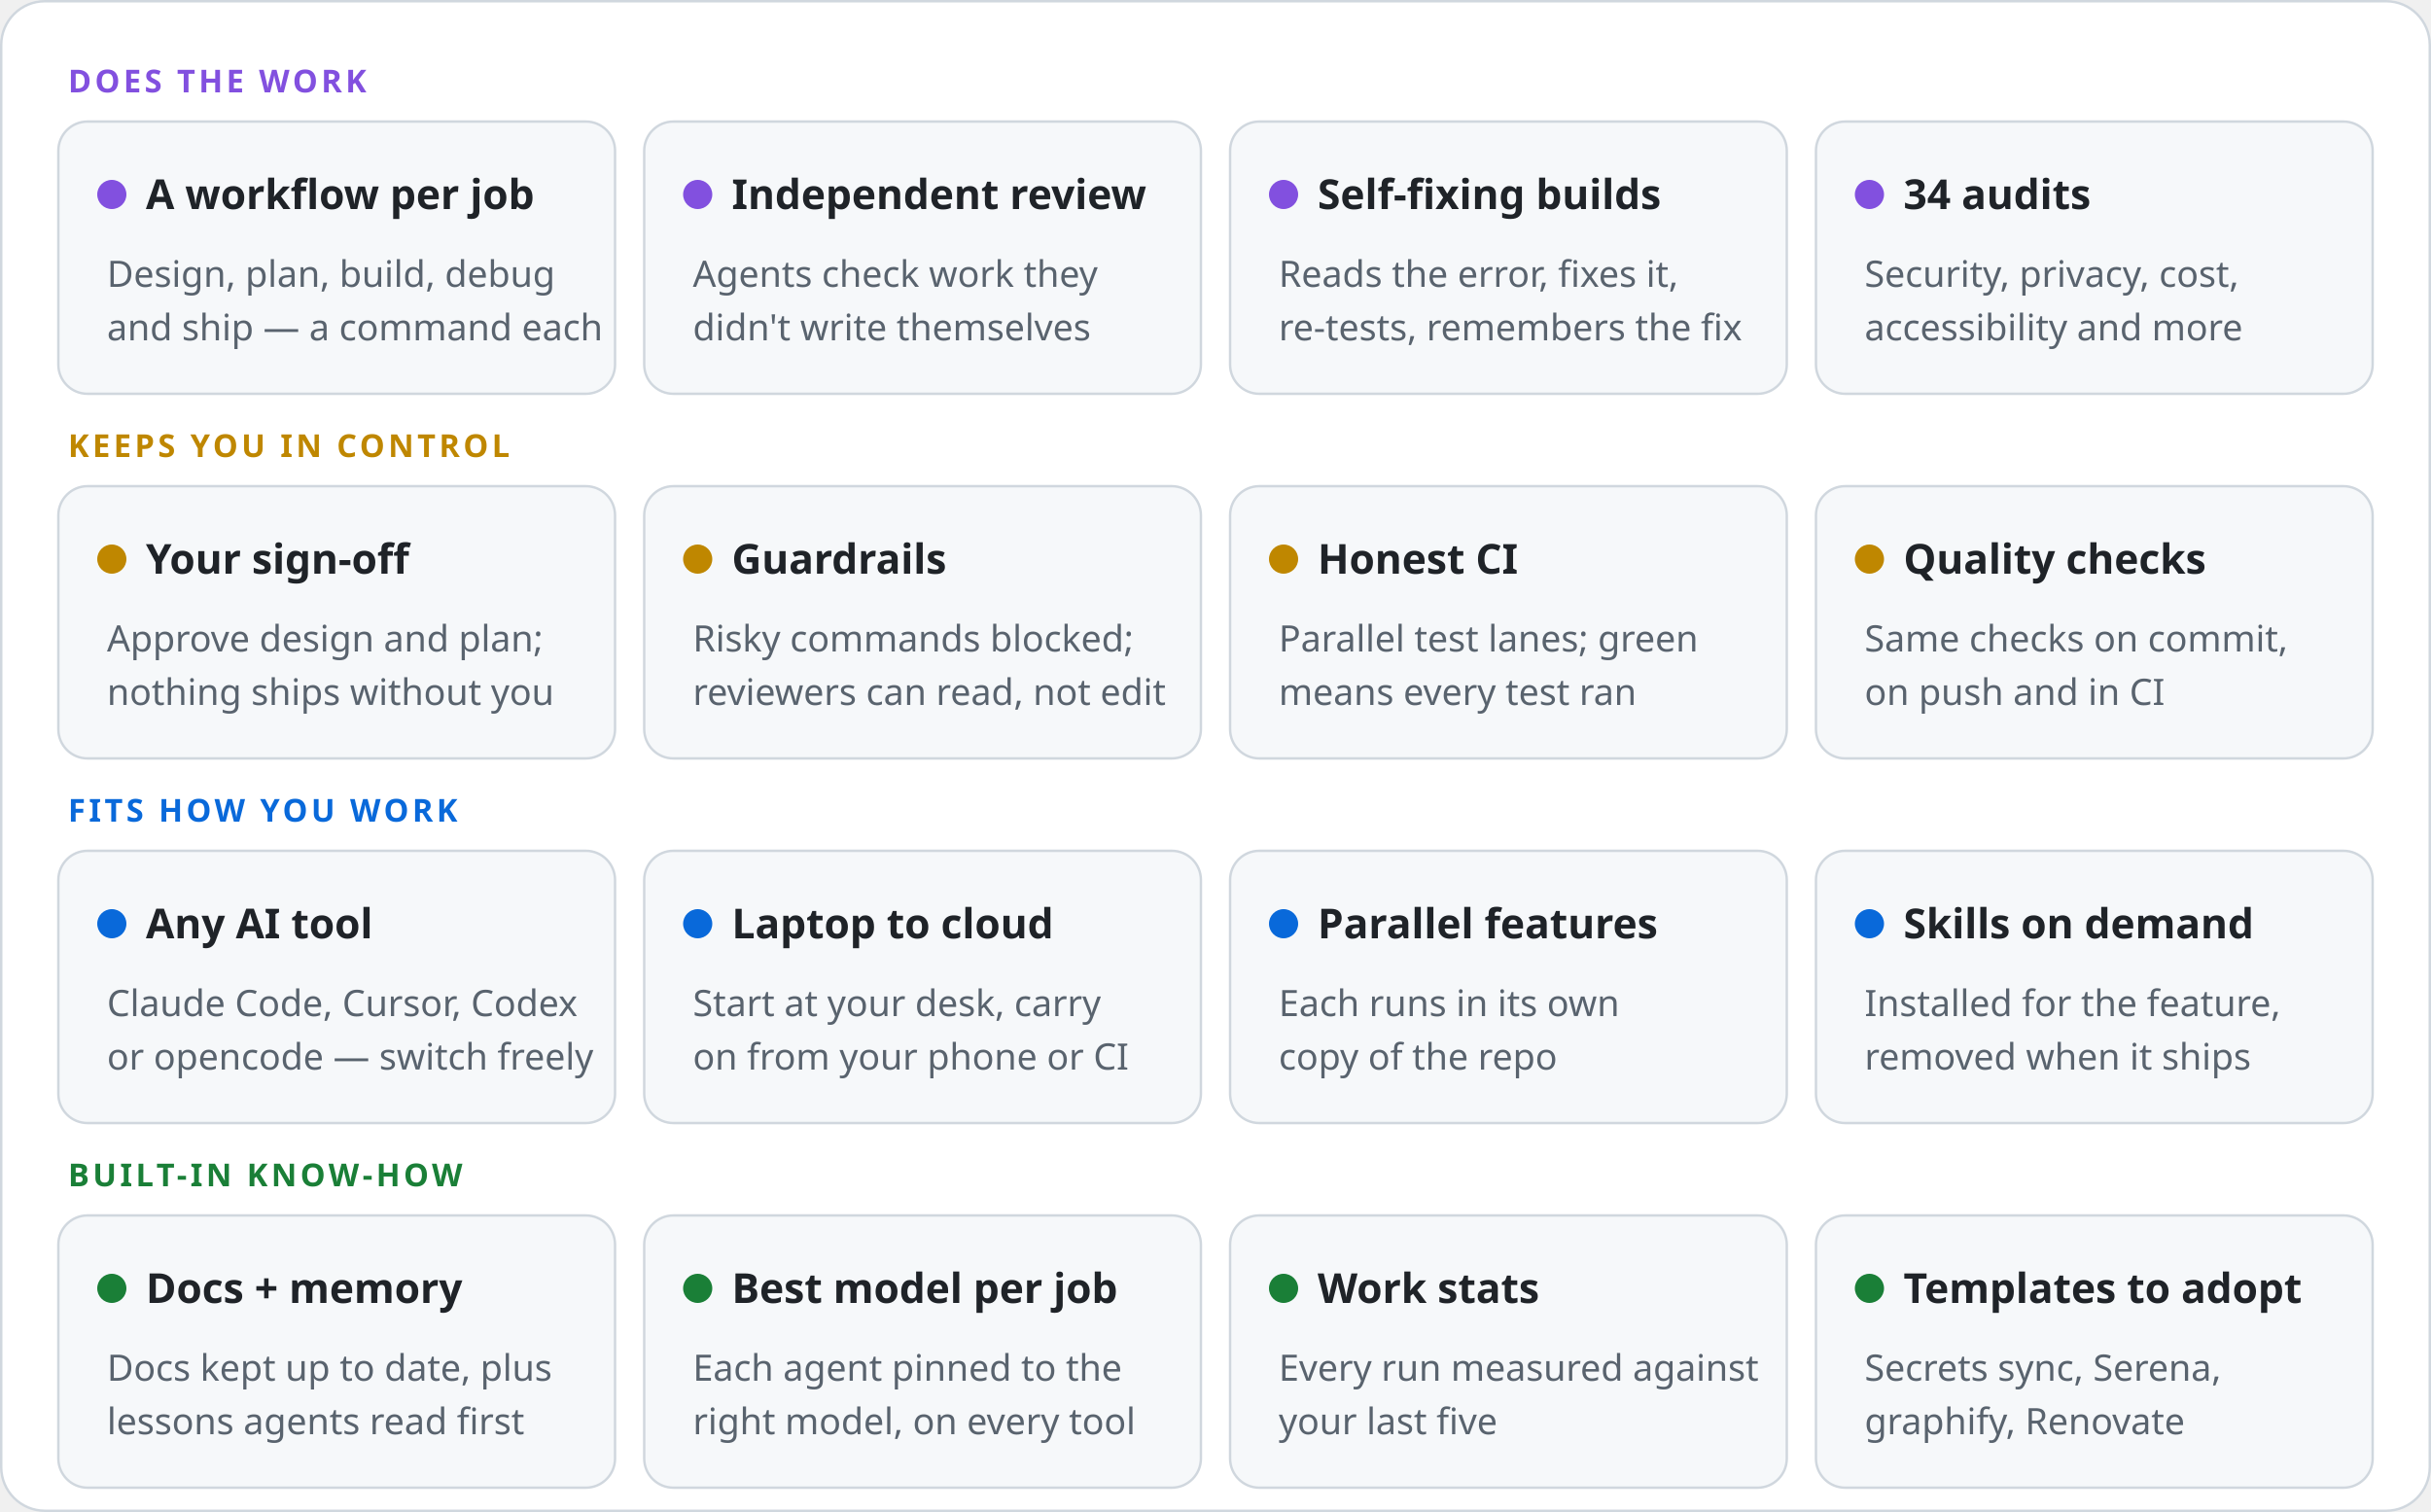
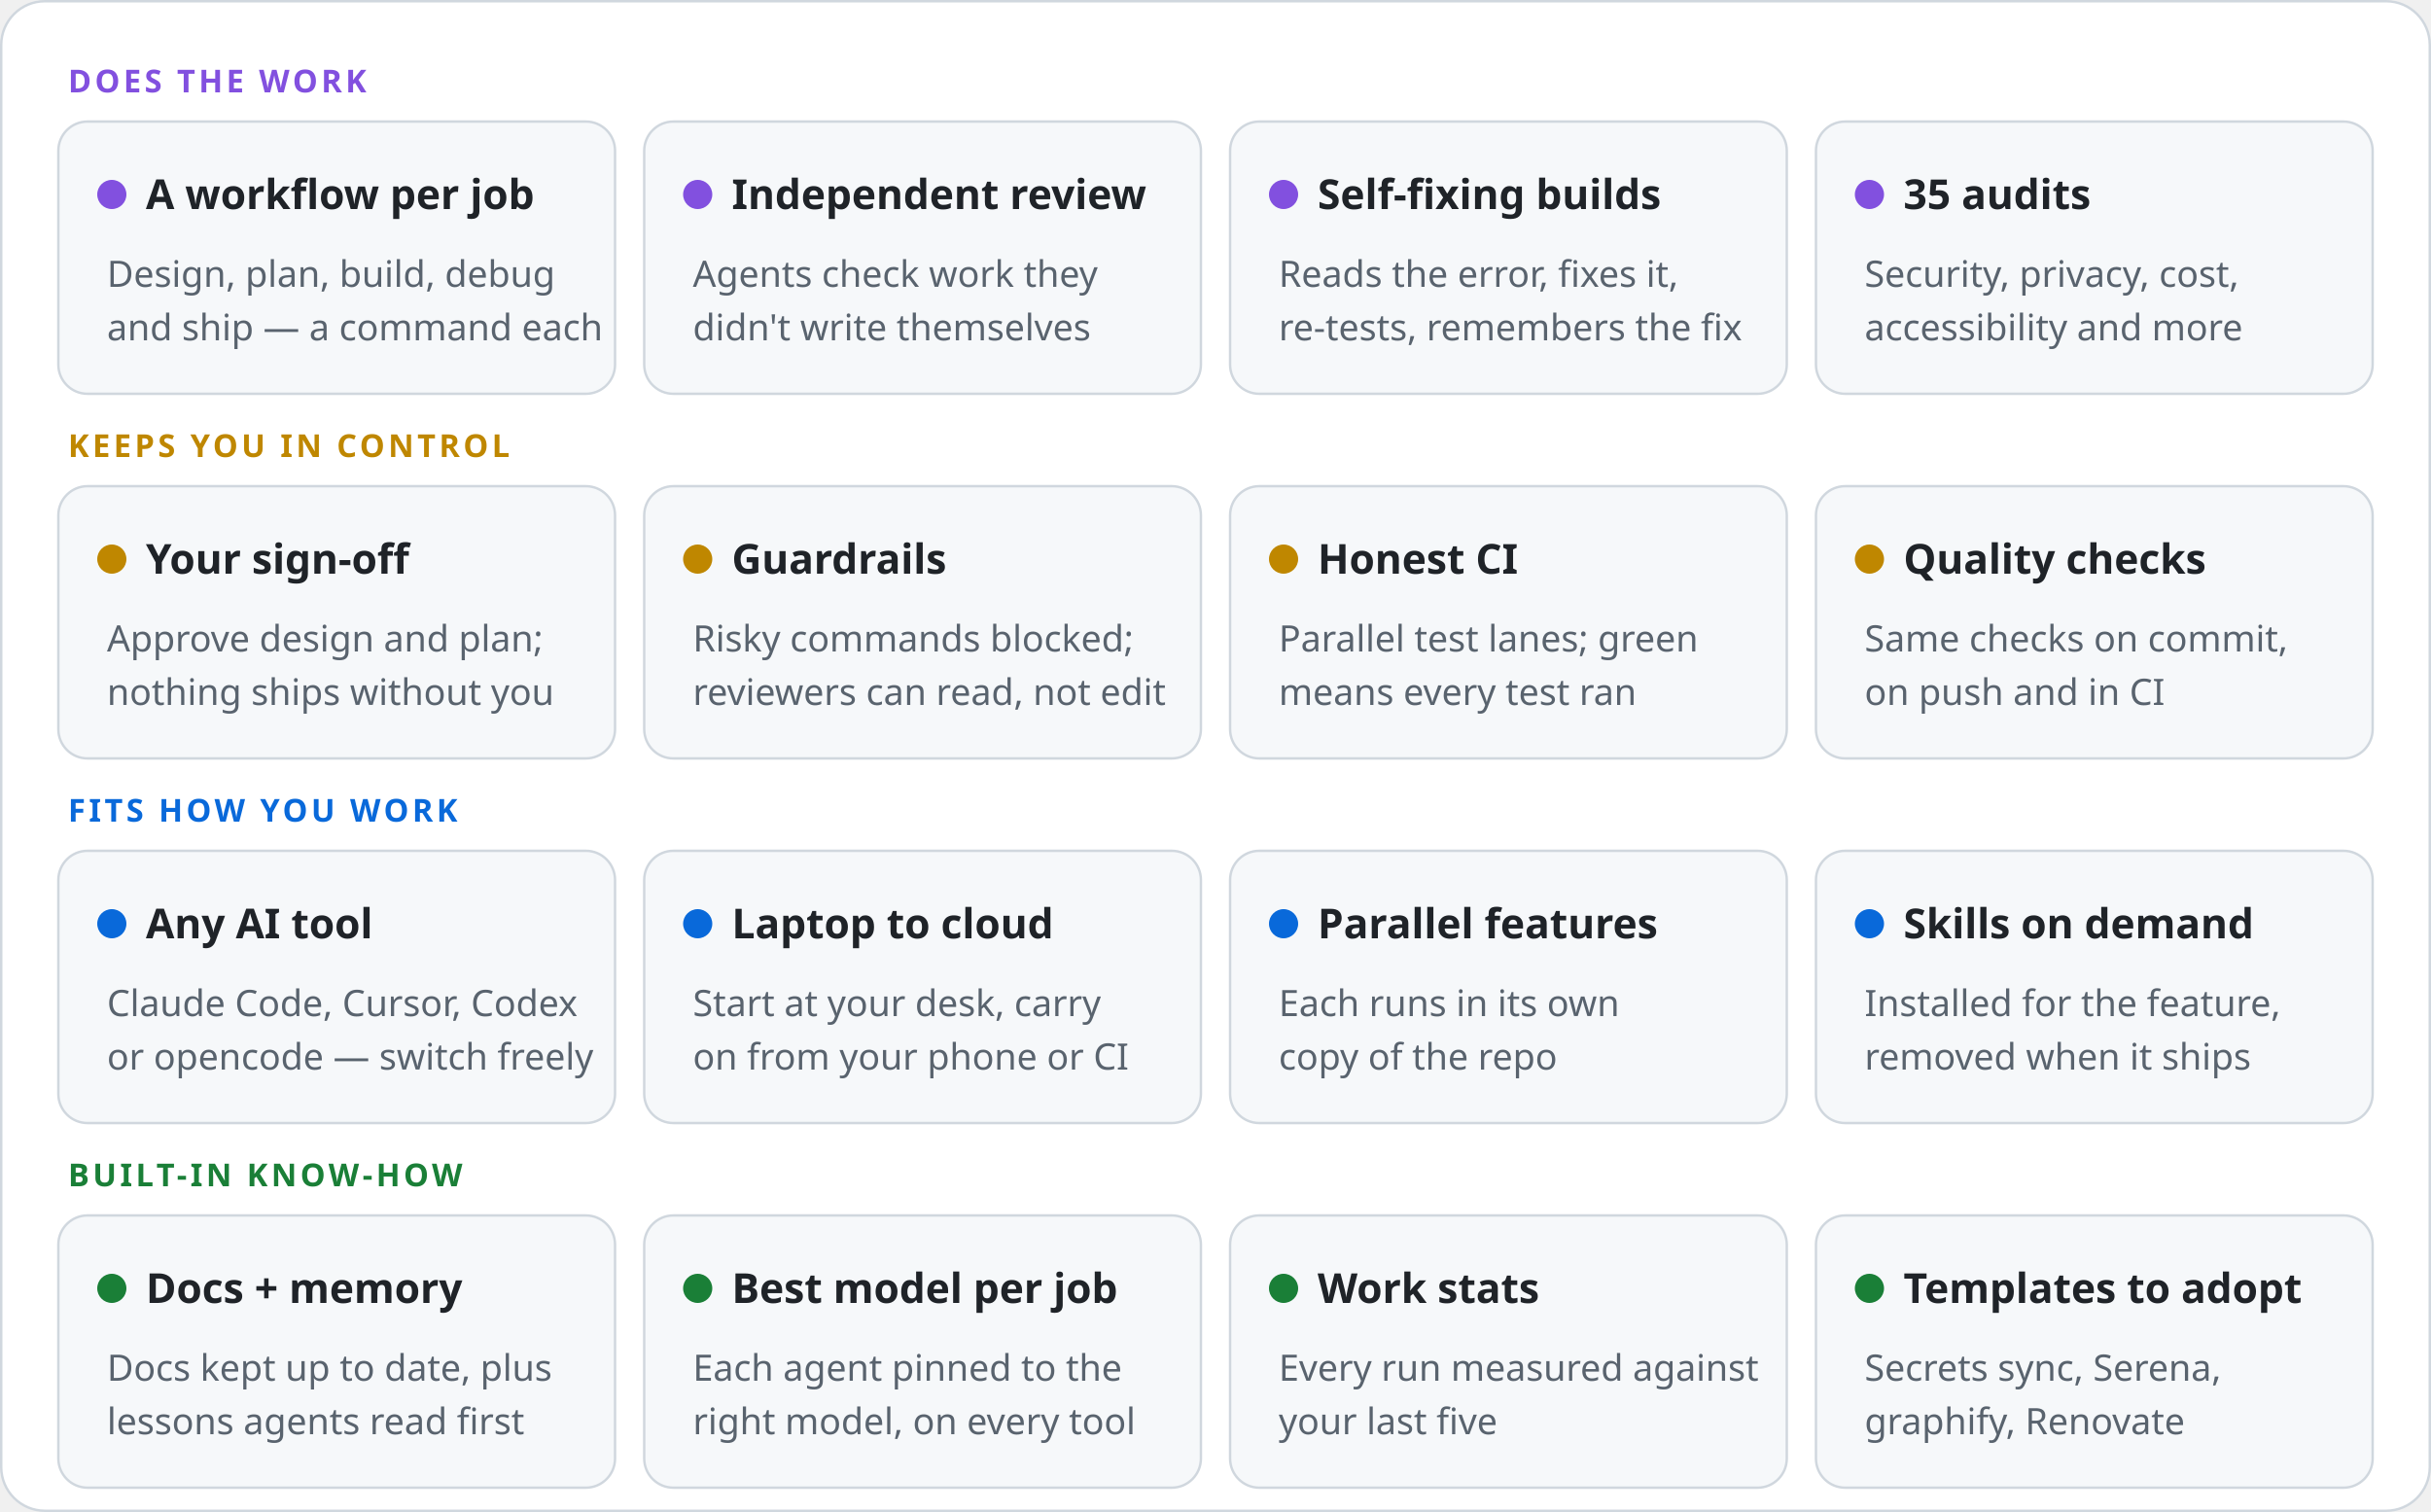
- <svg xmlns="http://www.w3.org/2000/svg" width="1000" height="622" viewBox="0 0 1000 622" role="img" aria-label="What ships with bkit: ready-made workflows, independent review, self-fixing builds, 34 audits, human sign-off, guardrails, honest CI, quality checks, any AI tool, laptop to cloud, parallel features, skills on demand, docs and memory kept current, best model per job, work stats, templates to adopt.">
+ <svg xmlns="http://www.w3.org/2000/svg" width="1000" height="622" viewBox="0 0 1000 622" role="img" aria-label="What ships with bkit: ready-made workflows, independent review, self-fixing builds, 35 audits, human sign-off, guardrails, honest CI, quality checks, any AI tool, laptop to cloud, parallel features, skills on demand, docs and memory kept current, best model per job, work stats, templates to adopt.">
  <rect x="0.5" y="0.5" width="999" height="621" rx="18" fill="#ffffff" stroke="#d0d7de" />
  <text x="28" y="38" font-family="-apple-system, BlinkMacSystemFont, 'Segoe UI', 'Noto Sans', Helvetica, Arial, sans-serif" font-size="13" font-weight="700" fill="#8250df" text-anchor="start" letter-spacing="1.4">DOES THE WORK</text>
  <rect x="24" y="50" width="229" height="112" rx="12" fill="#f6f8fa" stroke="#d0d7de" />
  <circle cx="46" cy="80" r="6" fill="#8250df" />
  <text x="60" y="86" font-family="-apple-system, BlinkMacSystemFont, 'Segoe UI', 'Noto Sans', Helvetica, Arial, sans-serif" font-size="17" font-weight="700" fill="#1f2328" text-anchor="start">A workflow per job</text>
  <text x="44" y="118" font-family="-apple-system, BlinkMacSystemFont, 'Segoe UI', 'Noto Sans', Helvetica, Arial, sans-serif" font-size="15" font-weight="400" fill="#59636e" text-anchor="start">Design, plan, build, debug</text>
  <text x="44" y="140" font-family="-apple-system, BlinkMacSystemFont, 'Segoe UI', 'Noto Sans', Helvetica, Arial, sans-serif" font-size="15" font-weight="400" fill="#59636e" text-anchor="start">and ship — a command each</text>
  <rect x="265" y="50" width="229" height="112" rx="12" fill="#f6f8fa" stroke="#d0d7de" />
  <circle cx="287" cy="80" r="6" fill="#8250df" />
  <text x="301" y="86" font-family="-apple-system, BlinkMacSystemFont, 'Segoe UI', 'Noto Sans', Helvetica, Arial, sans-serif" font-size="17" font-weight="700" fill="#1f2328" text-anchor="start">Independent review</text>
  <text x="285" y="118" font-family="-apple-system, BlinkMacSystemFont, 'Segoe UI', 'Noto Sans', Helvetica, Arial, sans-serif" font-size="15" font-weight="400" fill="#59636e" text-anchor="start">Agents check work they</text>
  <text x="285" y="140" font-family="-apple-system, BlinkMacSystemFont, 'Segoe UI', 'Noto Sans', Helvetica, Arial, sans-serif" font-size="15" font-weight="400" fill="#59636e" text-anchor="start">didn't write themselves</text>
  <rect x="506" y="50" width="229" height="112" rx="12" fill="#f6f8fa" stroke="#d0d7de" />
  <circle cx="528" cy="80" r="6" fill="#8250df" />
  <text x="542" y="86" font-family="-apple-system, BlinkMacSystemFont, 'Segoe UI', 'Noto Sans', Helvetica, Arial, sans-serif" font-size="17" font-weight="700" fill="#1f2328" text-anchor="start">Self-fixing builds</text>
  <text x="526" y="118" font-family="-apple-system, BlinkMacSystemFont, 'Segoe UI', 'Noto Sans', Helvetica, Arial, sans-serif" font-size="15" font-weight="400" fill="#59636e" text-anchor="start">Reads the error, fixes it,</text>
  <text x="526" y="140" font-family="-apple-system, BlinkMacSystemFont, 'Segoe UI', 'Noto Sans', Helvetica, Arial, sans-serif" font-size="15" font-weight="400" fill="#59636e" text-anchor="start">re-tests, remembers the fix</text>
  <rect x="747" y="50" width="229" height="112" rx="12" fill="#f6f8fa" stroke="#d0d7de" />
  <circle cx="769" cy="80" r="6" fill="#8250df" />
-   <text x="783" y="86" font-family="-apple-system, BlinkMacSystemFont, 'Segoe UI', 'Noto Sans', Helvetica, Arial, sans-serif" font-size="17" font-weight="700" fill="#1f2328" text-anchor="start">34 audits</text>
+   <text x="783" y="86" font-family="-apple-system, BlinkMacSystemFont, 'Segoe UI', 'Noto Sans', Helvetica, Arial, sans-serif" font-size="17" font-weight="700" fill="#1f2328" text-anchor="start">35 audits</text>
  <text x="767" y="118" font-family="-apple-system, BlinkMacSystemFont, 'Segoe UI', 'Noto Sans', Helvetica, Arial, sans-serif" font-size="15" font-weight="400" fill="#59636e" text-anchor="start">Security, privacy, cost,</text>
  <text x="767" y="140" font-family="-apple-system, BlinkMacSystemFont, 'Segoe UI', 'Noto Sans', Helvetica, Arial, sans-serif" font-size="15" font-weight="400" fill="#59636e" text-anchor="start">accessibility and more</text>
  <text x="28" y="188" font-family="-apple-system, BlinkMacSystemFont, 'Segoe UI', 'Noto Sans', Helvetica, Arial, sans-serif" font-size="13" font-weight="700" fill="#bf8700" text-anchor="start" letter-spacing="1.4">KEEPS YOU IN CONTROL</text>
  <rect x="24" y="200" width="229" height="112" rx="12" fill="#f6f8fa" stroke="#d0d7de" />
  <circle cx="46" cy="230" r="6" fill="#bf8700" />
  <text x="60" y="236" font-family="-apple-system, BlinkMacSystemFont, 'Segoe UI', 'Noto Sans', Helvetica, Arial, sans-serif" font-size="17" font-weight="700" fill="#1f2328" text-anchor="start">Your sign-off</text>
  <text x="44" y="268" font-family="-apple-system, BlinkMacSystemFont, 'Segoe UI', 'Noto Sans', Helvetica, Arial, sans-serif" font-size="15" font-weight="400" fill="#59636e" text-anchor="start">Approve design and plan;</text>
  <text x="44" y="290" font-family="-apple-system, BlinkMacSystemFont, 'Segoe UI', 'Noto Sans', Helvetica, Arial, sans-serif" font-size="15" font-weight="400" fill="#59636e" text-anchor="start">nothing ships without you</text>
  <rect x="265" y="200" width="229" height="112" rx="12" fill="#f6f8fa" stroke="#d0d7de" />
  <circle cx="287" cy="230" r="6" fill="#bf8700" />
  <text x="301" y="236" font-family="-apple-system, BlinkMacSystemFont, 'Segoe UI', 'Noto Sans', Helvetica, Arial, sans-serif" font-size="17" font-weight="700" fill="#1f2328" text-anchor="start">Guardrails</text>
  <text x="285" y="268" font-family="-apple-system, BlinkMacSystemFont, 'Segoe UI', 'Noto Sans', Helvetica, Arial, sans-serif" font-size="15" font-weight="400" fill="#59636e" text-anchor="start">Risky commands blocked;</text>
  <text x="285" y="290" font-family="-apple-system, BlinkMacSystemFont, 'Segoe UI', 'Noto Sans', Helvetica, Arial, sans-serif" font-size="15" font-weight="400" fill="#59636e" text-anchor="start">reviewers can read, not edit</text>
  <rect x="506" y="200" width="229" height="112" rx="12" fill="#f6f8fa" stroke="#d0d7de" />
  <circle cx="528" cy="230" r="6" fill="#bf8700" />
  <text x="542" y="236" font-family="-apple-system, BlinkMacSystemFont, 'Segoe UI', 'Noto Sans', Helvetica, Arial, sans-serif" font-size="17" font-weight="700" fill="#1f2328" text-anchor="start">Honest CI</text>
  <text x="526" y="268" font-family="-apple-system, BlinkMacSystemFont, 'Segoe UI', 'Noto Sans', Helvetica, Arial, sans-serif" font-size="15" font-weight="400" fill="#59636e" text-anchor="start">Parallel test lanes; green</text>
  <text x="526" y="290" font-family="-apple-system, BlinkMacSystemFont, 'Segoe UI', 'Noto Sans', Helvetica, Arial, sans-serif" font-size="15" font-weight="400" fill="#59636e" text-anchor="start">means every test ran</text>
  <rect x="747" y="200" width="229" height="112" rx="12" fill="#f6f8fa" stroke="#d0d7de" />
  <circle cx="769" cy="230" r="6" fill="#bf8700" />
  <text x="783" y="236" font-family="-apple-system, BlinkMacSystemFont, 'Segoe UI', 'Noto Sans', Helvetica, Arial, sans-serif" font-size="17" font-weight="700" fill="#1f2328" text-anchor="start">Quality checks</text>
  <text x="767" y="268" font-family="-apple-system, BlinkMacSystemFont, 'Segoe UI', 'Noto Sans', Helvetica, Arial, sans-serif" font-size="15" font-weight="400" fill="#59636e" text-anchor="start">Same checks on commit,</text>
  <text x="767" y="290" font-family="-apple-system, BlinkMacSystemFont, 'Segoe UI', 'Noto Sans', Helvetica, Arial, sans-serif" font-size="15" font-weight="400" fill="#59636e" text-anchor="start">on push and in CI</text>
  <text x="28" y="338" font-family="-apple-system, BlinkMacSystemFont, 'Segoe UI', 'Noto Sans', Helvetica, Arial, sans-serif" font-size="13" font-weight="700" fill="#0969da" text-anchor="start" letter-spacing="1.4">FITS HOW YOU WORK</text>
  <rect x="24" y="350" width="229" height="112" rx="12" fill="#f6f8fa" stroke="#d0d7de" />
  <circle cx="46" cy="380" r="6" fill="#0969da" />
  <text x="60" y="386" font-family="-apple-system, BlinkMacSystemFont, 'Segoe UI', 'Noto Sans', Helvetica, Arial, sans-serif" font-size="17" font-weight="700" fill="#1f2328" text-anchor="start">Any AI tool</text>
  <text x="44" y="418" font-family="-apple-system, BlinkMacSystemFont, 'Segoe UI', 'Noto Sans', Helvetica, Arial, sans-serif" font-size="15" font-weight="400" fill="#59636e" text-anchor="start">Claude Code, Cursor, Codex</text>
  <text x="44" y="440" font-family="-apple-system, BlinkMacSystemFont, 'Segoe UI', 'Noto Sans', Helvetica, Arial, sans-serif" font-size="15" font-weight="400" fill="#59636e" text-anchor="start">or opencode — switch freely</text>
  <rect x="265" y="350" width="229" height="112" rx="12" fill="#f6f8fa" stroke="#d0d7de" />
  <circle cx="287" cy="380" r="6" fill="#0969da" />
  <text x="301" y="386" font-family="-apple-system, BlinkMacSystemFont, 'Segoe UI', 'Noto Sans', Helvetica, Arial, sans-serif" font-size="17" font-weight="700" fill="#1f2328" text-anchor="start">Laptop to cloud</text>
  <text x="285" y="418" font-family="-apple-system, BlinkMacSystemFont, 'Segoe UI', 'Noto Sans', Helvetica, Arial, sans-serif" font-size="15" font-weight="400" fill="#59636e" text-anchor="start">Start at your desk, carry</text>
  <text x="285" y="440" font-family="-apple-system, BlinkMacSystemFont, 'Segoe UI', 'Noto Sans', Helvetica, Arial, sans-serif" font-size="15" font-weight="400" fill="#59636e" text-anchor="start">on from your phone or CI</text>
  <rect x="506" y="350" width="229" height="112" rx="12" fill="#f6f8fa" stroke="#d0d7de" />
  <circle cx="528" cy="380" r="6" fill="#0969da" />
  <text x="542" y="386" font-family="-apple-system, BlinkMacSystemFont, 'Segoe UI', 'Noto Sans', Helvetica, Arial, sans-serif" font-size="17" font-weight="700" fill="#1f2328" text-anchor="start">Parallel features</text>
  <text x="526" y="418" font-family="-apple-system, BlinkMacSystemFont, 'Segoe UI', 'Noto Sans', Helvetica, Arial, sans-serif" font-size="15" font-weight="400" fill="#59636e" text-anchor="start">Each runs in its own</text>
  <text x="526" y="440" font-family="-apple-system, BlinkMacSystemFont, 'Segoe UI', 'Noto Sans', Helvetica, Arial, sans-serif" font-size="15" font-weight="400" fill="#59636e" text-anchor="start">copy of the repo</text>
  <rect x="747" y="350" width="229" height="112" rx="12" fill="#f6f8fa" stroke="#d0d7de" />
  <circle cx="769" cy="380" r="6" fill="#0969da" />
  <text x="783" y="386" font-family="-apple-system, BlinkMacSystemFont, 'Segoe UI', 'Noto Sans', Helvetica, Arial, sans-serif" font-size="17" font-weight="700" fill="#1f2328" text-anchor="start">Skills on demand</text>
  <text x="767" y="418" font-family="-apple-system, BlinkMacSystemFont, 'Segoe UI', 'Noto Sans', Helvetica, Arial, sans-serif" font-size="15" font-weight="400" fill="#59636e" text-anchor="start">Installed for the feature,</text>
  <text x="767" y="440" font-family="-apple-system, BlinkMacSystemFont, 'Segoe UI', 'Noto Sans', Helvetica, Arial, sans-serif" font-size="15" font-weight="400" fill="#59636e" text-anchor="start">removed when it ships</text>
  <text x="28" y="488" font-family="-apple-system, BlinkMacSystemFont, 'Segoe UI', 'Noto Sans', Helvetica, Arial, sans-serif" font-size="13" font-weight="700" fill="#1a7f37" text-anchor="start" letter-spacing="1.4">BUILT-IN KNOW-HOW</text>
  <rect x="24" y="500" width="229" height="112" rx="12" fill="#f6f8fa" stroke="#d0d7de" />
  <circle cx="46" cy="530" r="6" fill="#1a7f37" />
  <text x="60" y="536" font-family="-apple-system, BlinkMacSystemFont, 'Segoe UI', 'Noto Sans', Helvetica, Arial, sans-serif" font-size="17" font-weight="700" fill="#1f2328" text-anchor="start">Docs + memory</text>
  <text x="44" y="568" font-family="-apple-system, BlinkMacSystemFont, 'Segoe UI', 'Noto Sans', Helvetica, Arial, sans-serif" font-size="15" font-weight="400" fill="#59636e" text-anchor="start">Docs kept up to date, plus</text>
  <text x="44" y="590" font-family="-apple-system, BlinkMacSystemFont, 'Segoe UI', 'Noto Sans', Helvetica, Arial, sans-serif" font-size="15" font-weight="400" fill="#59636e" text-anchor="start">lessons agents read first</text>
  <rect x="265" y="500" width="229" height="112" rx="12" fill="#f6f8fa" stroke="#d0d7de" />
  <circle cx="287" cy="530" r="6" fill="#1a7f37" />
  <text x="301" y="536" font-family="-apple-system, BlinkMacSystemFont, 'Segoe UI', 'Noto Sans', Helvetica, Arial, sans-serif" font-size="17" font-weight="700" fill="#1f2328" text-anchor="start">Best model per job</text>
  <text x="285" y="568" font-family="-apple-system, BlinkMacSystemFont, 'Segoe UI', 'Noto Sans', Helvetica, Arial, sans-serif" font-size="15" font-weight="400" fill="#59636e" text-anchor="start">Each agent pinned to the</text>
  <text x="285" y="590" font-family="-apple-system, BlinkMacSystemFont, 'Segoe UI', 'Noto Sans', Helvetica, Arial, sans-serif" font-size="15" font-weight="400" fill="#59636e" text-anchor="start">right model, on every tool</text>
  <rect x="506" y="500" width="229" height="112" rx="12" fill="#f6f8fa" stroke="#d0d7de" />
  <circle cx="528" cy="530" r="6" fill="#1a7f37" />
  <text x="542" y="536" font-family="-apple-system, BlinkMacSystemFont, 'Segoe UI', 'Noto Sans', Helvetica, Arial, sans-serif" font-size="17" font-weight="700" fill="#1f2328" text-anchor="start">Work stats</text>
  <text x="526" y="568" font-family="-apple-system, BlinkMacSystemFont, 'Segoe UI', 'Noto Sans', Helvetica, Arial, sans-serif" font-size="15" font-weight="400" fill="#59636e" text-anchor="start">Every run measured against</text>
  <text x="526" y="590" font-family="-apple-system, BlinkMacSystemFont, 'Segoe UI', 'Noto Sans', Helvetica, Arial, sans-serif" font-size="15" font-weight="400" fill="#59636e" text-anchor="start">your last five</text>
  <rect x="747" y="500" width="229" height="112" rx="12" fill="#f6f8fa" stroke="#d0d7de" />
  <circle cx="769" cy="530" r="6" fill="#1a7f37" />
  <text x="783" y="536" font-family="-apple-system, BlinkMacSystemFont, 'Segoe UI', 'Noto Sans', Helvetica, Arial, sans-serif" font-size="17" font-weight="700" fill="#1f2328" text-anchor="start">Templates to adopt</text>
  <text x="767" y="568" font-family="-apple-system, BlinkMacSystemFont, 'Segoe UI', 'Noto Sans', Helvetica, Arial, sans-serif" font-size="15" font-weight="400" fill="#59636e" text-anchor="start">Secrets sync, Serena,</text>
  <text x="767" y="590" font-family="-apple-system, BlinkMacSystemFont, 'Segoe UI', 'Noto Sans', Helvetica, Arial, sans-serif" font-size="15" font-weight="400" fill="#59636e" text-anchor="start">graphify, Renovate</text>
</svg>
